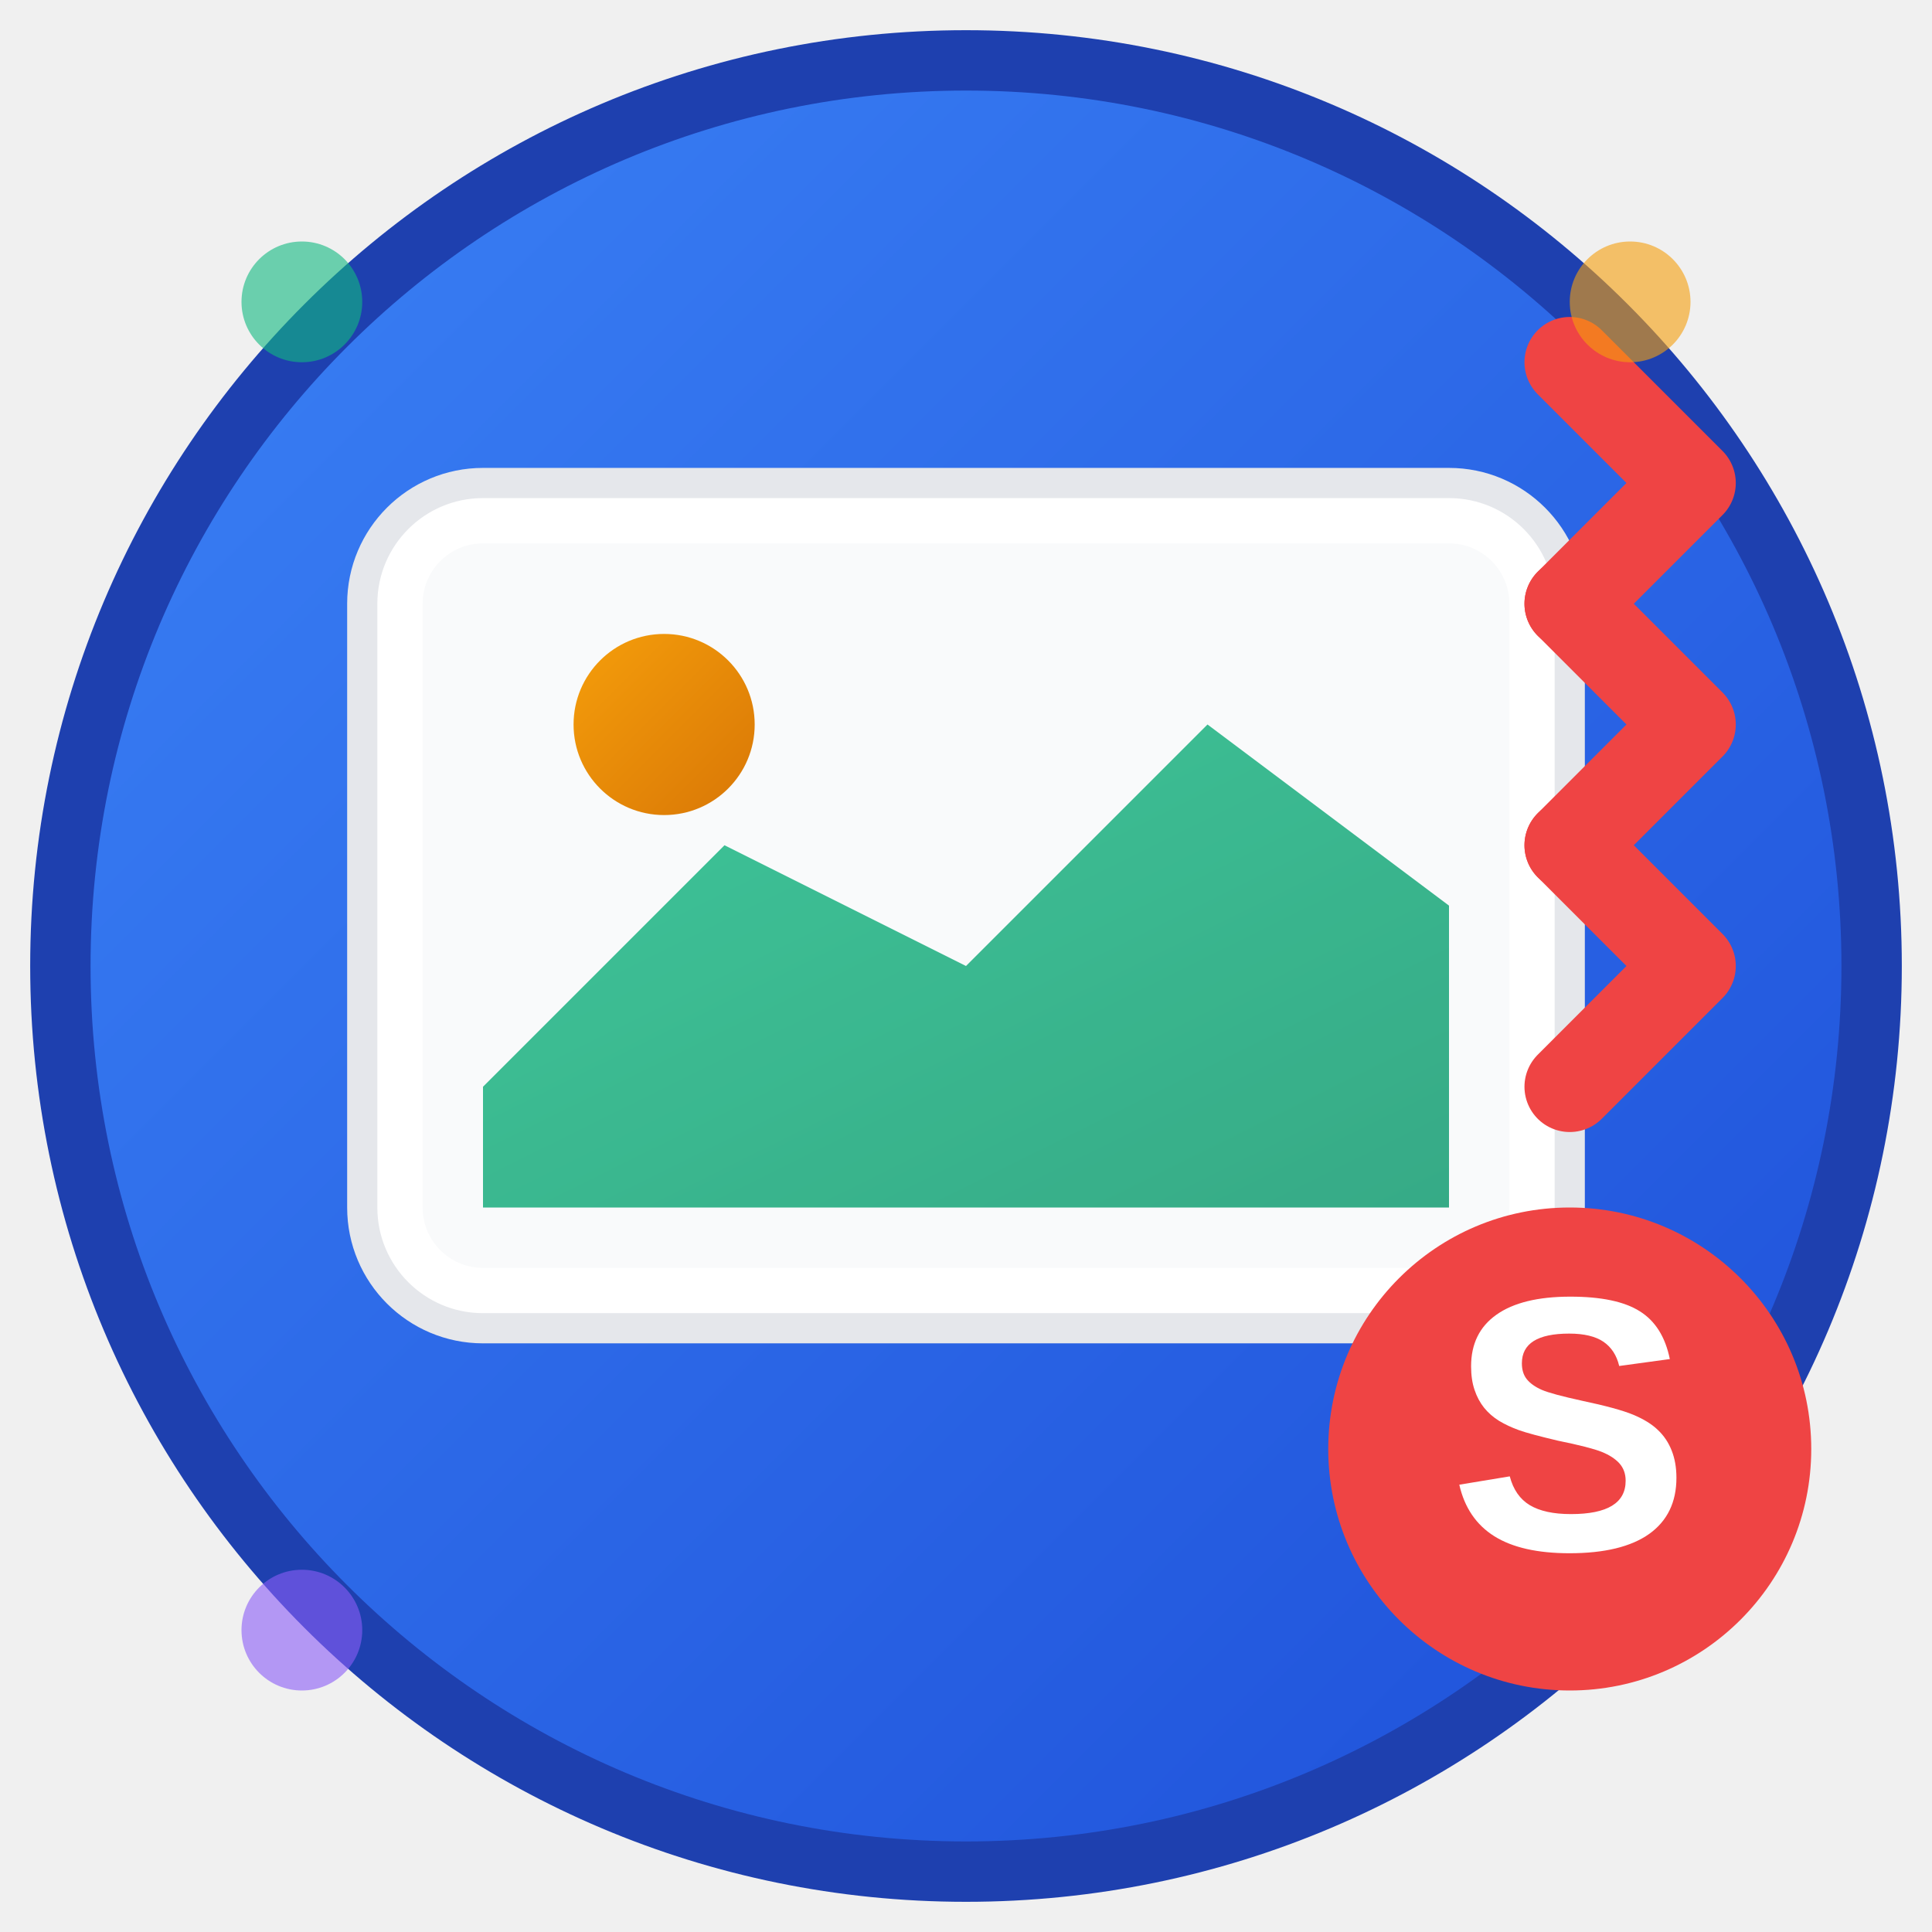
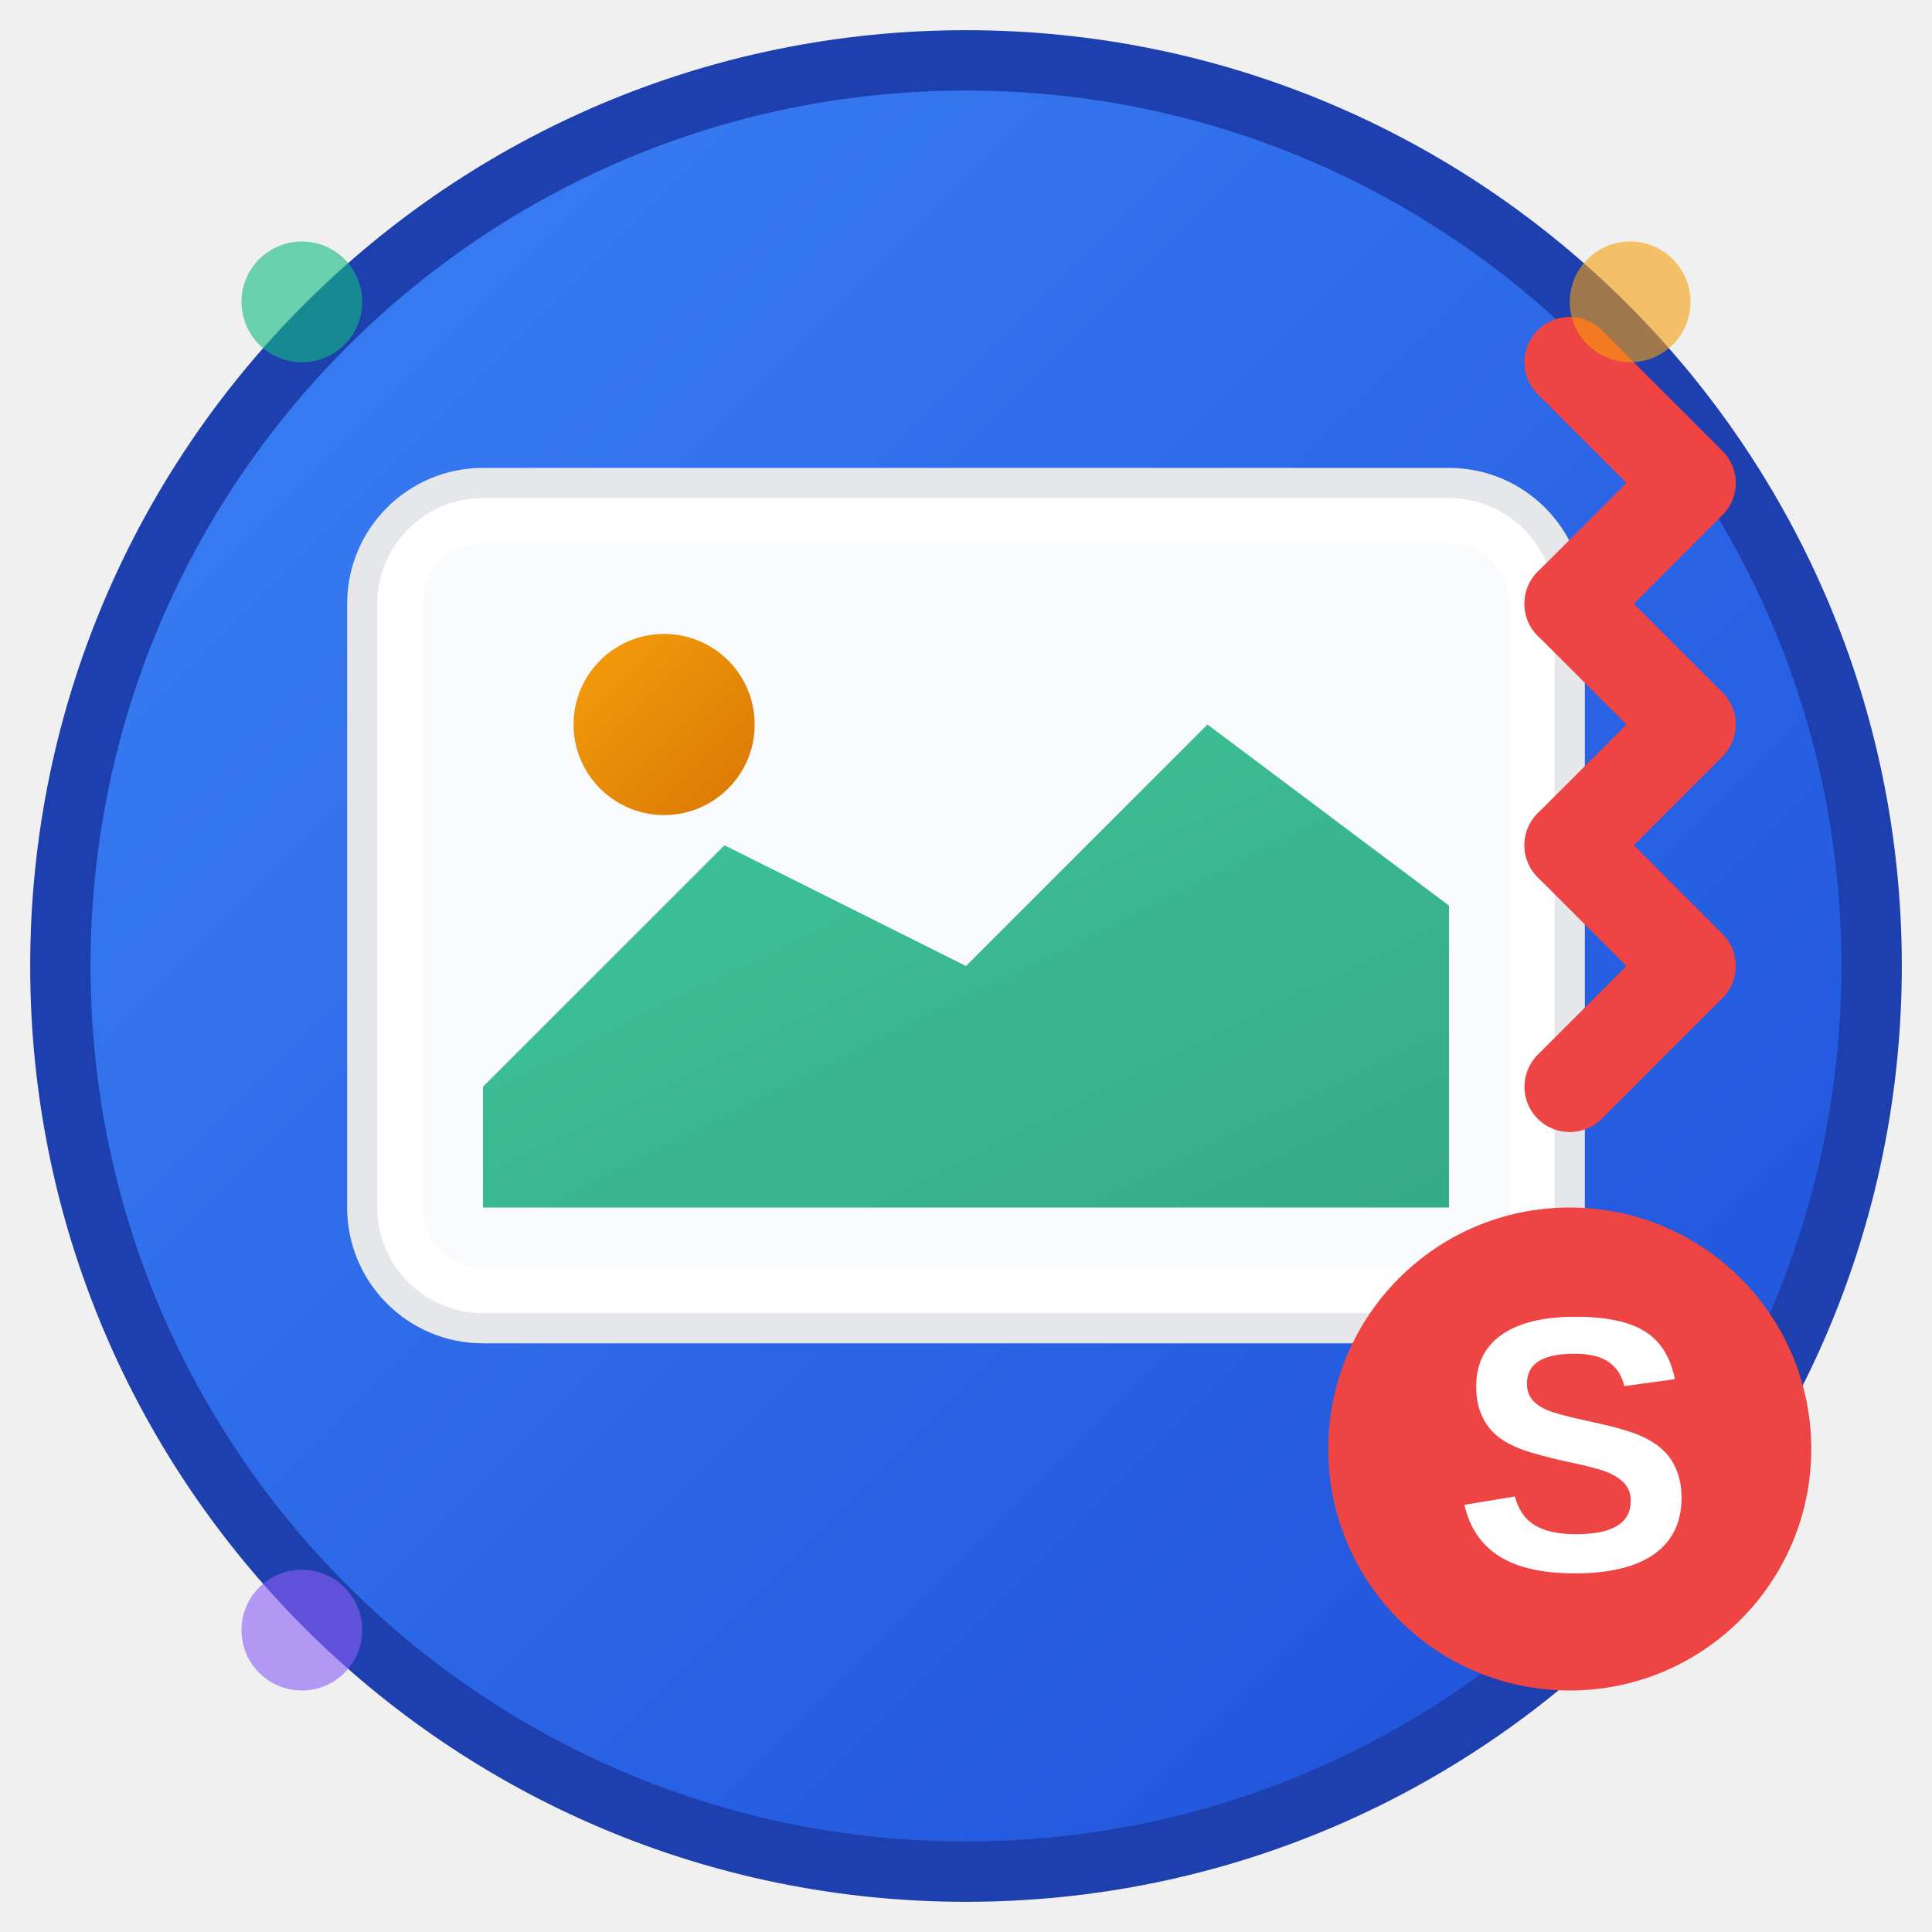
- <svg xmlns="http://www.w3.org/2000/svg" width="192" height="192" viewBox="0 0 192 192" fill="none">
+ <svg xmlns="http://www.w3.org/2000/svg" width="192px" height="192px" viewBox="0 0 192 192" version="1.1">
  <defs>
-     <linearGradient id="gradient1" x1="0%" y1="0%" x2="100%" y2="100%">
-       <stop offset="0%" style="stop-color:#3B82F6;stop-opacity:1" />
-       <stop offset="100%" style="stop-color:#1D4ED8;stop-opacity:1" />
+     <linearGradient x1="0%" y1="0%" x2="100%" y2="100%" id="linearGradient-1">
+       <stop stop-color="#3B82F6" offset="0%" />
+       <stop stop-color="#1D4ED8" offset="100%" />
    </linearGradient>
-     <linearGradient id="gradient2" x1="0%" y1="0%" x2="100%" y2="100%">
-       <stop offset="0%" style="stop-color:#10B981;stop-opacity:1" />
-       <stop offset="100%" style="stop-color:#059669;stop-opacity:1" />
+     <linearGradient x1="0%" y1="0%" x2="100%" y2="100%" id="linearGradient-2">
+       <stop stop-color="#10B981" offset="0%" />
+       <stop stop-color="#059669" offset="100%" />
    </linearGradient>
-     <linearGradient id="gradient3" x1="0%" y1="0%" x2="100%" y2="100%">
-       <stop offset="0%" style="stop-color:#F59E0B;stop-opacity:1" />
-       <stop offset="100%" style="stop-color:#D97706;stop-opacity:1" />
+     <linearGradient x1="0%" y1="0%" x2="100%" y2="100%" id="linearGradient-3">
+       <stop stop-color="#F59E0B" offset="0%" />
+       <stop stop-color="#D97706" offset="100%" />
    </linearGradient>
  </defs>
-   <circle cx="96" cy="96" r="90" fill="url(#gradient1)" stroke="#1E40AF" stroke-width="6" />
-   <rect x="36" y="48" width="120" height="84" rx="12" fill="white" stroke="#E5E7EB" stroke-width="3" />
-   <rect x="42" y="54" width="108" height="72" rx="6" fill="#F9FAFB" />
-   <path d="M48 108 L72 84 L96 96 L120 72 L144 90 V120 H48 Z" fill="url(#gradient2)" opacity="0.8" />
-   <circle cx="66" cy="72" r="9" fill="url(#gradient3)" />
-   <g stroke="#EF4444" stroke-width="9" fill="none" stroke-linecap="round" stroke-linejoin="round">
-     <path d="M156 60 L168 72 L156 84" />
-     <path d="M156 36 L168 48 L156 60" />
-     <path d="M156 84 L168 96 L156 108" />
+   <g id="icon-192" stroke="none" fill="none" fill-rule="evenodd" stroke-width="1">
+     <g id="编组">
+       <circle id="椭圆形" stroke="#1E40AF" stroke-width="6" fill="url(#linearGradient-1)" fill-rule="nonzero" cx="96" cy="96" r="90" />
+       <rect id="矩形" stroke="#E5E7EB" stroke-width="3" fill="#FFFFFF" fill-rule="nonzero" x="36" y="48" width="120" height="84" rx="12" />
+       <rect id="矩形" fill="#F9FAFB" fill-rule="nonzero" x="42" y="54" width="108" height="72" rx="6" />
+       <polygon id="路径" fill="url(#linearGradient-2)" fill-rule="nonzero" opacity="0.8" points="48 108 72 84 96 96 120 72 144 90 144 120 48 120" />
+       <circle id="椭圆形" fill="url(#linearGradient-3)" fill-rule="nonzero" cx="66" cy="72" r="9" />
+       <g id="路径" stroke="#EF4444" stroke-linecap="round" stroke-linejoin="round" stroke-width="9">
+         <polyline points="156 60 168 72 156 84" />
+         <polyline points="156 36 168 48 156 60" />
+         <polyline points="156 84 168 96 156 108" />
+       </g>
+       <circle id="椭圆形" fill="#EF4444" fill-rule="nonzero" cx="156" cy="144" r="24" />
+       <text id="S" fill="#FFFFFF" fill-rule="nonzero" font-family="Arial-BoldMT, Arial" font-size="36" font-weight="bold">
+         <tspan x="144.5" y="156">S</tspan>
+       </text>
+       <circle id="椭圆形" fill="#10B981" fill-rule="nonzero" opacity="0.6" cx="30" cy="30" r="6" />
+       <circle id="椭圆形" fill="#F59E0B" fill-rule="nonzero" opacity="0.6" cx="162" cy="30" r="6" />
+       <circle id="椭圆形" fill="#8B5CF6" fill-rule="nonzero" opacity="0.6" cx="30" cy="162" r="6" />
+     </g>
  </g>
-   <circle cx="156" cy="144" r="24" fill="#EF4444" />
-   <text x="156" y="154" text-anchor="middle" fill="white" font-size="36" font-weight="bold" font-family="Arial, sans-serif">S</text>
-   <circle cx="30" cy="30" r="6" fill="#10B981" opacity="0.6" />
-   <circle cx="162" cy="30" r="6" fill="#F59E0B" opacity="0.6" />
-   <circle cx="30" cy="162" r="6" fill="#8B5CF6" opacity="0.6" />
</svg>
